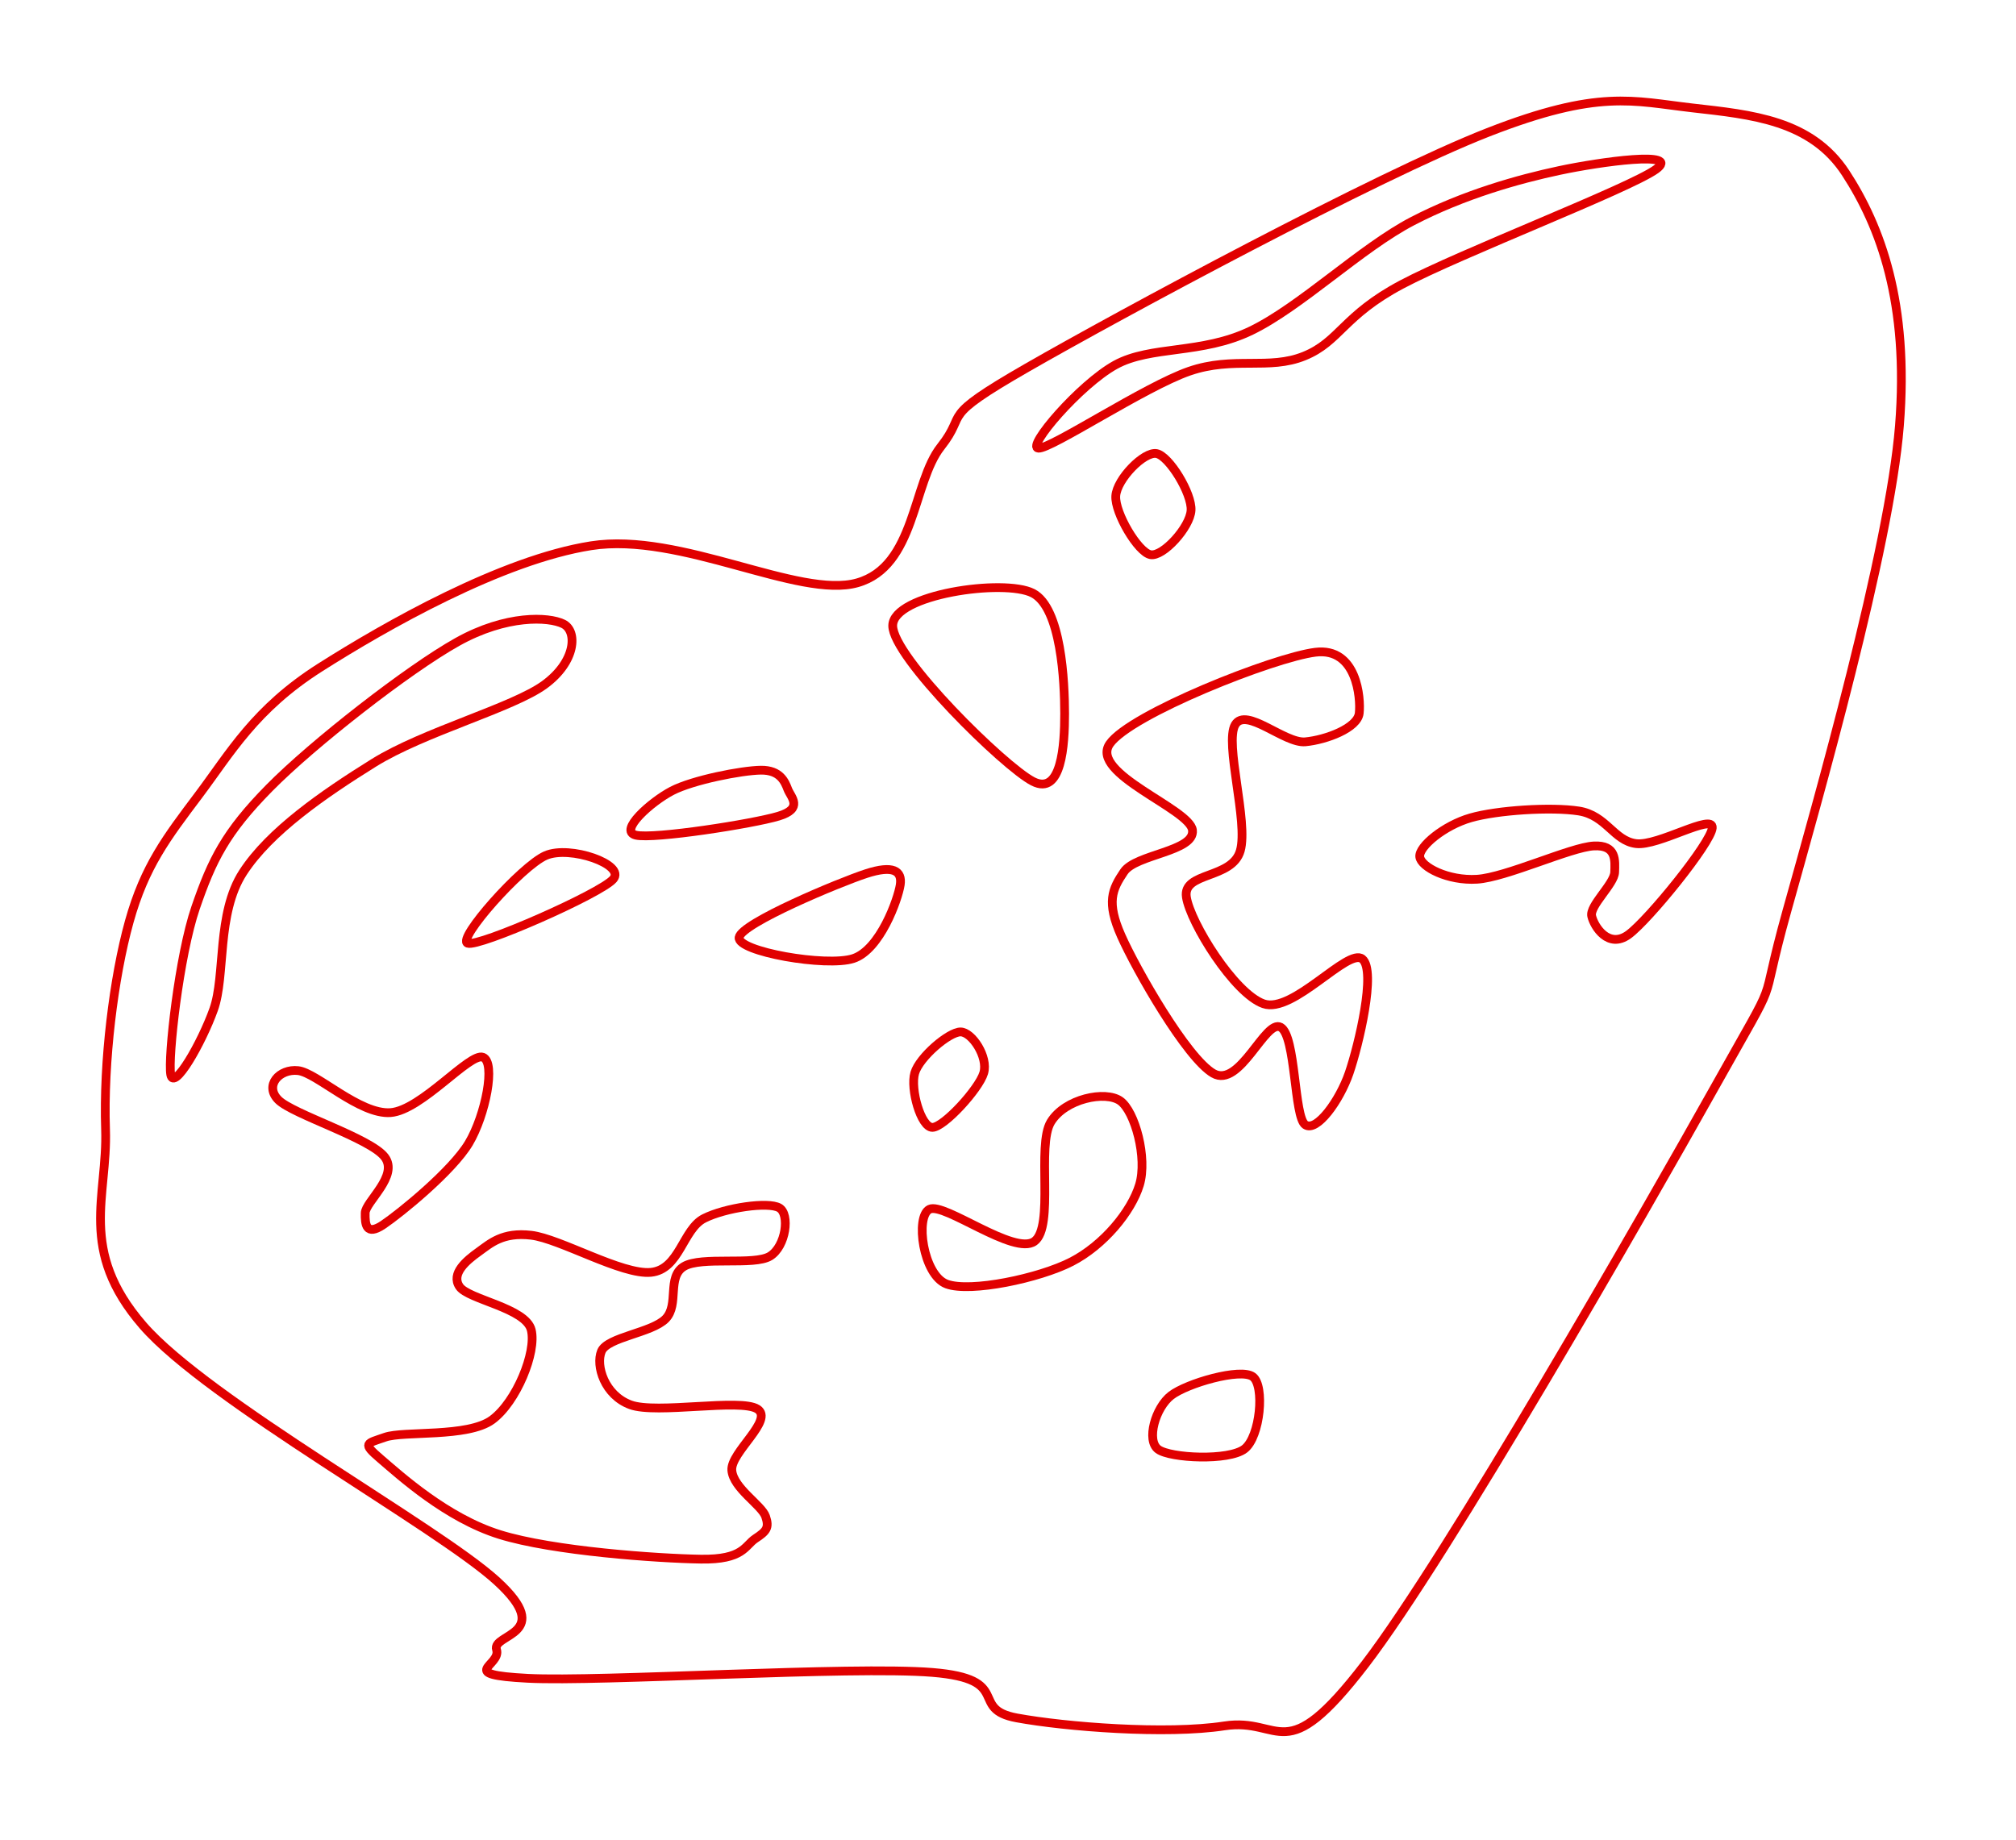
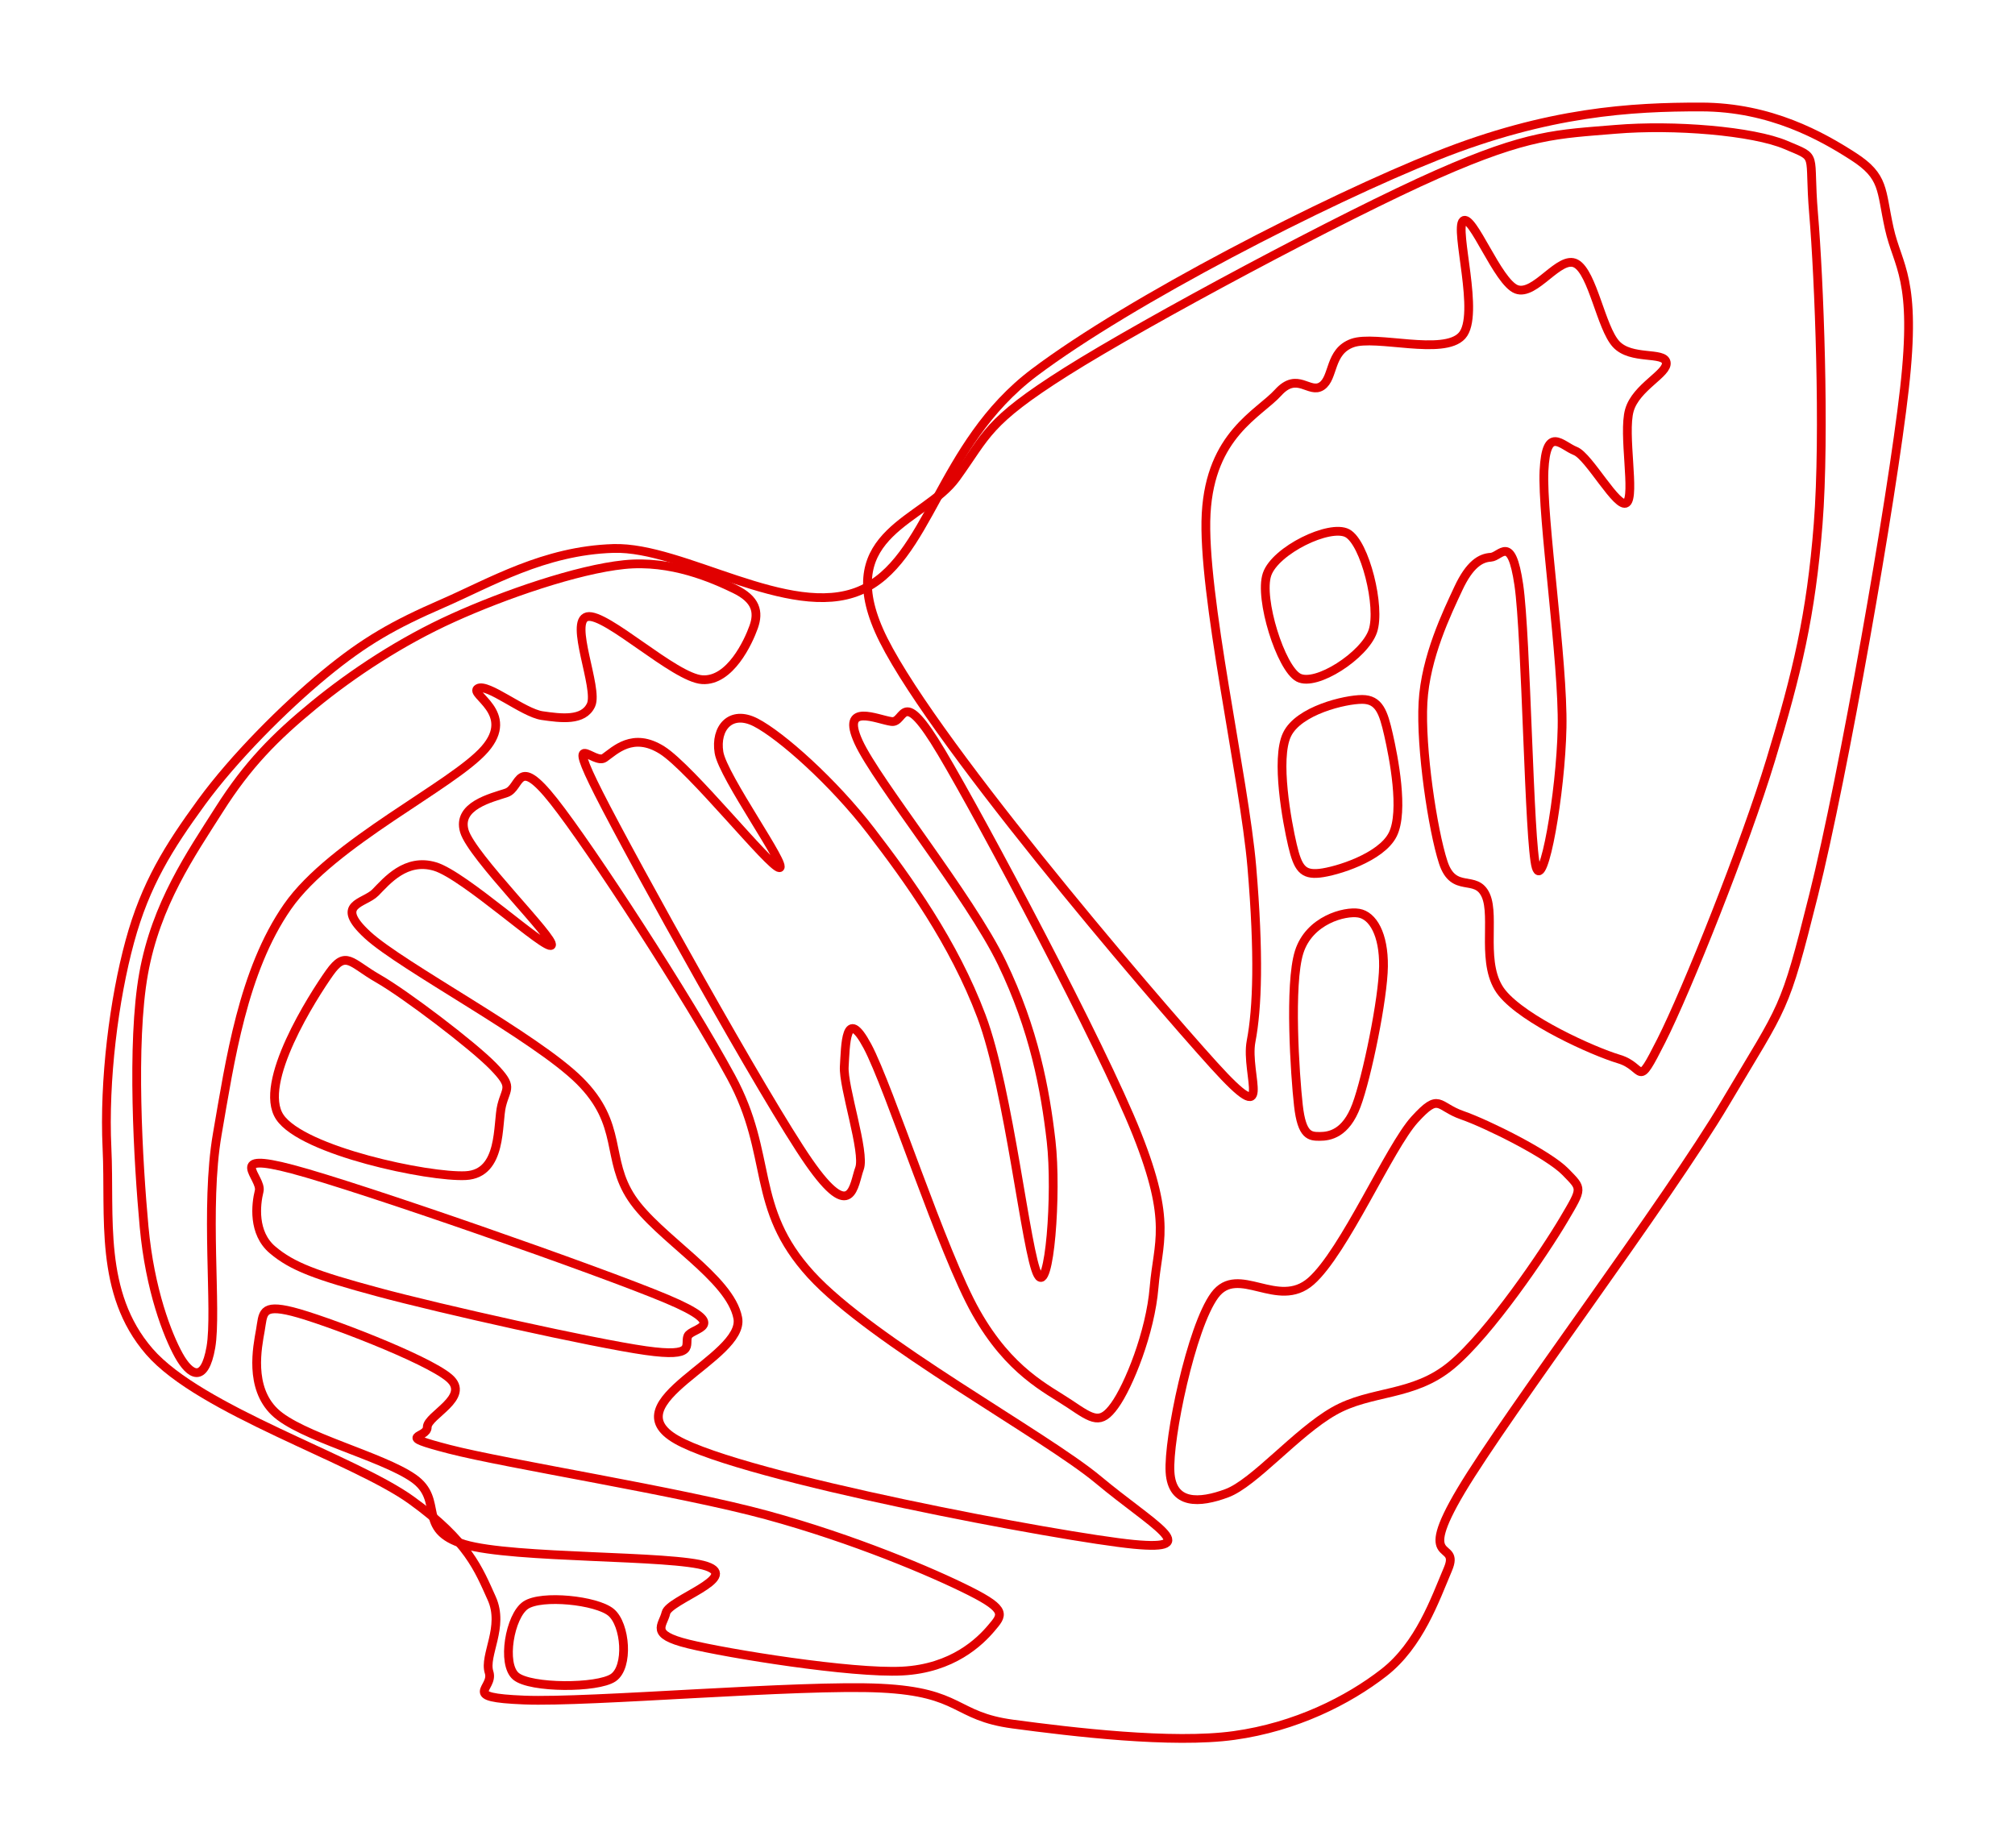
- <svg xmlns="http://www.w3.org/2000/svg" width="573" height="523" viewBox="0 0 573 523" version="1.1" id="svg1">
+ <svg xmlns="http://www.w3.org/2000/svg" width="565" height="518" viewBox="0 0 565 518" version="1.1" id="svg1">
  <g id="layer1">
-     <path style="fill:none;stroke:#e10000;stroke-width:2.49;stroke-dasharray:none;stroke-opacity:1" d="M 524.60,49.20 C 514.79,34.14 497.93,32.60 481.00,30.67 464.07,28.73 454.50,25.30 423.00,37.60 391.50,49.90 317.93,89.57 292.00,104.47 266.07,119.37 275.46,116.80 267.40,127.00 259.34,137.20 260.23,160.98 243.67,165.67 227.10,170.36 193.44,151.12 168.00,155.13 142.56,159.14 109.59,177.92 91.00,189.73 72.41,201.54 65.51,213.96 56.47,226.00 47.42,238.04 41.14,246.17 36.73,262.00 32.32,277.83 29.36,301.88 30.00,321.00 30.64,340.12 22.06,355.32 40.60,376.73 59.14,398.14 124.51,434.10 141.27,449.47 158.02,464.83 139.68,464.33 141.13,468.93 142.59,473.53 129.36,475.99 150.00,477.07 170.64,478.14 241.83,473.52 265.00,475.40 288.17,477.28 275.17,485.80 289.00,488.33 302.83,490.87 331.50,493.14 348.00,490.60 364.50,488.06 364.77,503.33 388.00,473.07 411.23,442.80 467.42,344.68 487.40,309.00 507.38,273.32 499.12,290.33 507.87,259.00 516.61,227.67 537.08,155.97 539.87,121.00 542.66,86.03 534.41,64.26 524.60,49.20 z" id="path1" />
-     <path style="fill:none;stroke:#e10000;stroke-width:2.49;stroke-dasharray:none;stroke-opacity:1" d="M 221.47,343.33 C 218.34,341.54 206.21,343.28 200.13,346.33 194.06,349.39 193.19,360.87 185.00,361.67 176.81,362.47 159.17,352.10 151.00,351.13 142.83,350.17 139.40,353.43 136.00,355.87 132.60,358.30 128.10,362.03 130.60,365.73 133.10,369.43 149.46,371.76 151.00,378.07 152.54,384.38 146.79,398.52 139.87,403.60 132.94,408.68 114.74,406.68 109.47,408.53 104.19,410.39 102.78,410.12 108.20,414.73 113.62,419.34 126.83,431.46 142.00,436.20 157.17,440.94 187.08,443.01 199.20,443.20 211.32,443.39 211.67,439.36 214.73,437.33 217.80,435.31 218.72,434.30 217.60,431.07 216.48,427.83 208.39,423.02 208.00,417.93 207.61,412.84 220.07,403.63 215.27,400.53 210.47,397.43 186.59,402.07 179.20,399.33 171.81,396.60 169.27,388.21 170.93,384.13 172.60,380.06 185.29,378.89 189.20,374.87 193.11,370.84 189.46,362.97 194.40,360.00 199.34,357.03 214.36,359.84 218.87,357.07 223.38,354.29 224.59,345.12 221.47,343.33 z" id="path2" />
-     <path style="fill:none;stroke:#e10000;stroke-width:2.49;stroke-dasharray:none;stroke-opacity:1" d="M 373.87,185.40 C 362.04,186.86 321.22,203.03 315.40,211.47 309.58,219.90 338.26,229.94 338.93,236.00 339.61,242.06 322.84,242.80 319.47,247.80 316.09,252.80 314.43,256.44 318.67,266.00 322.90,275.56 337.31,300.80 344.87,305.13 352.42,309.47 359.64,289.57 364.00,292.00 368.36,294.43 367.76,317.57 371.00,319.73 374.24,321.90 380.77,312.86 383.47,305.00 386.17,297.14 391.26,275.88 387.20,272.60 383.14,269.32 367.47,288.27 359.13,285.33 350.80,282.40 338.30,262.26 337.20,255.00 336.10,247.74 350.22,249.97 352.53,241.80 354.84,233.63 347.99,211.16 351.07,206.00 354.14,200.84 365.12,211.41 371.00,210.87 376.88,210.32 385.86,206.98 386.33,202.73 386.81,198.49 385.69,183.94 373.87,185.40 z" id="path3" />
-     <path style="fill:none;stroke:#e10000;stroke-width:2.49;stroke-dasharray:none;stroke-opacity:1" d="M 160.07,177.33 C 155.93,175.31 143.92,174.69 130.00,182.47 116.08,190.24 88.93,211.41 76.53,224.00 64.13,236.59 60.27,244.42 55.60,258.00 50.93,271.58 47.68,300.64 48.53,305.47 49.39,310.29 57.31,296.51 60.73,286.93 64.16,277.36 61.49,259.68 69.07,248.00 76.64,236.32 91.91,225.77 106.20,216.87 120.49,207.97 145.82,201.19 154.80,194.60 163.78,188.01 164.20,179.36 160.07,177.33 z" id="path4" />
-     <path style="fill:none;stroke:#e10000;stroke-width:2.49;stroke-dasharray:none;stroke-opacity:1" d="M 470.67,48.13 C 478.13,42.73 454.73,46.01 443.20,48.47 431.67,50.92 416.07,55.28 401.47,62.87 386.87,70.46 369.68,87.19 355.60,94.00 341.52,100.81 327.08,98.17 317.00,103.73 306.92,109.30 291.63,127.10 295.13,127.40 298.63,127.70 325.40,109.90 338.00,105.53 350.60,101.17 360.67,105.31 370.73,101.20 380.80,97.09 381.74,89.71 398.40,80.87 415.06,72.02 463.20,53.53 470.67,48.13 z" id="path5" />
-     <path style="fill:none;stroke:#e10000;stroke-width:2.49;stroke-dasharray:none;stroke-opacity:1" d="M 253.73,177.87 C 253.74,186.79 285.46,217.97 293.60,222.13 301.74,226.30 302.61,211.79 302.60,202.87 302.59,193.94 301.68,172.77 293.53,168.60 285.39,164.43 253.72,168.94 253.73,177.87 z" id="path6" />
-     <path style="fill:none;stroke:#e10000;stroke-width:2.49;stroke-dasharray:none;stroke-opacity:1" d="M 318.40,312.93 C 314.20,309.96 302.73,312.28 298.67,318.93 294.60,325.59 299.74,348.73 294.00,352.87 288.26,357.00 268.36,341.71 264.20,343.73 260.04,345.76 262.34,362.51 269.07,365.00 275.79,367.49 295.40,363.37 304.53,358.67 313.67,353.97 321.56,344.42 323.87,336.80 326.18,329.18 322.60,315.91 318.40,312.93 z" id="path7" />
-     <path style="fill:none;stroke:#e10000;stroke-width:2.49;stroke-dasharray:none;stroke-opacity:1" d="M 137.27,300.53 C 133.56,299.09 119.76,315.63 111.00,316.27 102.24,316.90 90.04,304.93 84.73,304.33 79.42,303.73 75.03,308.58 79.13,312.67 83.23,316.76 105.22,323.51 109.33,328.87 113.44,334.22 103.87,341.59 103.80,344.80 103.73,348.01 104.02,351.44 108.93,348.13 113.84,344.82 128.54,332.87 133.27,324.93 137.99,317.00 140.98,301.98 137.27,300.53 z" id="path8" />
-     <path style="fill:none;stroke:#e10000;stroke-width:2.49;stroke-dasharray:none;stroke-opacity:1" d="M 486.67,235.33 C 487.02,231.02 471.32,240.60 465.00,239.80 458.68,239.00 456.57,231.76 448.73,230.53 440.90,229.31 425.53,230.30 418.00,232.47 410.47,234.63 403.23,240.62 403.53,243.53 403.83,246.44 411.56,250.44 419.80,249.93 428.04,249.42 446.48,240.80 453.00,240.47 459.52,240.13 459.03,244.61 458.93,247.93 458.83,251.26 451.74,257.44 452.40,260.40 453.06,263.36 457.16,269.84 462.87,265.67 468.58,261.49 486.31,239.64 486.67,235.33 z" id="path9" />
-     <path style="fill:none;stroke:#e10000;stroke-width:2.49;stroke-dasharray:none;stroke-opacity:1" d="M 356.07,391.33 C 352.59,388.80 337.34,393.22 332.87,396.67 328.39,400.11 325.72,409.47 329.20,412.00 332.68,414.53 349.26,415.31 353.73,411.87 358.21,408.42 359.54,393.87 356.07,391.33 z" id="path10" />
-     <path style="fill:none;stroke:#e10000;stroke-width:2.49;stroke-dasharray:none;stroke-opacity:1" d="M 174.27,249.93 C 177.96,245.78 161.96,240.17 155.07,243.20 148.18,246.23 129.73,267.01 132.93,268.13 136.13,269.26 170.58,254.09 174.27,249.93 z" id="path11" />
-     <path style="fill:none;stroke:#e10000;stroke-width:2.49;stroke-dasharray:none;stroke-opacity:1" d="M 255.87,251.53 C 256.48,247.51 253.83,245.84 246.20,248.33 238.57,250.82 210.68,262.44 210.07,266.47 209.46,270.49 234.90,274.96 242.53,272.47 250.17,269.98 255.26,255.56 255.87,251.53 z" id="path12" />
-     <path style="fill:none;stroke:#e10000;stroke-width:2.49;stroke-dasharray:none;stroke-opacity:1" d="M 223.93,224.40 C 223.10,222.22 221.76,218.87 216.27,218.93 210.78,219.00 196.92,221.72 191.00,224.80 185.08,227.88 175.69,236.20 180.73,237.40 185.78,238.60 214.07,234.17 221.27,232.00 228.47,229.83 224.77,226.58 223.93,224.40 z" id="path13" />
-     <path style="fill:none;stroke:#e10000;stroke-width:2.49;stroke-dasharray:none;stroke-opacity:1" d="M 328.73,128.93 C 325.17,128.26 317.42,136.21 317.13,141.00 316.84,145.79 323.43,156.99 327.00,157.67 330.57,158.34 338.24,149.86 338.53,145.07 338.82,140.28 332.30,129.61 328.73,128.93 z" id="path14" />
-     <path style="fill:none;stroke:#e10000;stroke-width:2.49;stroke-dasharray:none;stroke-opacity:1" d="M 273.00,293.33 C 269.73,293.33 261.33,300.48 260.00,305.00 258.67,309.52 261.73,320.47 265.00,320.47 268.27,320.47 278.27,309.52 279.60,305.00 280.93,300.48 276.27,293.33 273.00,293.33 z" id="path15" />
+     <path style="fill:none;stroke:#e10000;stroke-width:2.46;stroke-dasharray:none;stroke-opacity:1" d="M 519.67,43.87 C 510.88,38.20 496.44,30.03 477.00,30.00 457.56,29.97 434.17,31.26 403.00,43.67 371.83,56.08 317.00,84.13 290.00,104.47 263.00,124.80 260.67,157.44 241.00,165.67 221.33,173.89 191.50,153.20 172.00,153.80 152.50,154.40 137.50,163.39 124.00,169.27 110.50,175.14 102.26,179.78 91.00,189.07 79.74,198.36 65.57,212.51 56.47,225.00 47.37,237.49 40.81,247.83 36.40,264.00 31.99,280.17 29.09,302.83 30.00,322.00 30.91,341.17 27.64,362.56 41.87,379.00 56.09,395.44 99.33,409.13 115.33,420.67 131.33,432.20 134.23,440.16 137.87,448.20 141.50,456.24 135.61,464.18 137.13,468.93 138.66,473.69 128.69,475.99 147.00,476.73 165.31,477.48 224.17,472.28 247.00,473.40 269.83,474.52 267.50,481.26 284.00,483.47 300.50,485.68 328.67,489.07 346.00,486.67 363.33,484.27 378.00,476.84 388.00,469.07 398.00,461.29 402.39,448.51 406.00,440.00 409.61,431.49 396.68,439.83 409.67,418.00 422.66,396.17 467.46,336.83 483.93,309.00 500.41,281.17 500.19,284.33 508.53,251.00 516.88,217.67 530.47,140.17 534.00,109.00 537.53,77.83 532.12,74.86 529.73,64.00 527.34,53.14 528.46,49.53 519.67,43.87 z" id="path1" />
+     <path style="fill:none;stroke:#e10000;stroke-width:2.46;stroke-dasharray:none;stroke-opacity:1" d="M 500.80,40.67 C 491.54,36.71 469.30,34.90 453.00,36.27 436.70,37.63 428.67,37.54 403.00,48.87 377.33,60.19 321.49,90.01 299.00,104.20 276.51,118.39 276.82,121.90 268.07,134.00 259.31,146.10 234.42,149.36 246.47,176.80 258.51,204.24 322.94,279.47 340.33,298.67 357.72,317.87 349.02,301.28 350.80,292.00 352.58,282.72 353.10,267.67 351.00,243.00 348.90,218.33 336.97,166.16 338.20,144.00 339.43,121.84 353.00,116.02 358.40,110.07 363.80,104.11 367.13,110.58 370.60,108.27 374.07,105.96 372.64,98.56 379.20,96.20 385.76,93.84 404.76,99.84 409.93,94.13 415.11,88.42 407.72,64.10 410.27,61.93 412.81,59.77 419.92,79.13 425.20,81.13 430.48,83.13 437.28,71.38 441.93,73.93 446.59,76.49 448.92,91.86 453.13,96.47 457.34,101.08 466.58,98.50 467.20,101.60 467.82,104.70 458.72,108.50 456.87,115.07 455.01,121.63 458.59,139.10 456.07,141.00 453.54,142.90 445.59,127.97 441.73,126.47 437.88,124.97 433.56,119.08 432.93,132.00 432.31,144.92 438.37,185.47 438.00,204.00 437.63,222.53 432.76,249.87 430.73,243.20 428.71,236.53 427.99,178.49 425.87,164.00 423.74,149.51 420.82,156.10 418.00,156.27 415.18,156.43 412.10,158.21 408.93,165.00 405.77,171.79 399.71,184.20 399.00,197.00 398.29,209.80 401.73,232.79 404.67,241.80 407.60,250.81 413.84,244.96 416.60,251.07 419.36,257.18 414.97,270.81 421.20,278.47 427.43,286.12 446.57,294.77 454.00,297.00 461.43,299.23 458.71,305.87 465.80,291.87 472.89,277.87 489.20,237.14 496.53,213.00 503.87,188.86 507.80,172.50 509.80,147.00 511.80,121.50 510.03,77.72 508.53,60.00 507.03,42.28 510.06,44.62 500.80,40.67 z" id="path2" />
+     <path style="fill:none;stroke:#e10000;stroke-width:2.46;stroke-dasharray:none;stroke-opacity:1" d="M 169.47,212.53 C 166.52,214.58 158.38,203.71 167.93,222.60 177.49,241.49 214.62,308.36 226.80,325.87 238.98,343.38 239.34,332.13 241.00,327.67 242.66,323.20 236.37,304.79 236.73,299.07 237.10,293.34 237.04,281.84 243.20,293.33 249.36,304.82 264.20,351.27 273.67,368.00 283.13,384.73 293.52,389.38 300.00,393.73 306.48,398.09 308.60,399.59 312.53,394.13 316.47,388.68 322.56,373.69 323.60,361.00 324.64,348.31 328.73,343.00 318.80,318.00 308.87,293.00 275.47,230.28 264.00,211.00 252.53,191.72 253.88,202.82 250.00,202.33 246.12,201.84 235.58,196.79 240.73,208.07 245.89,219.34 271.93,251.34 280.93,270.00 289.93,288.66 293.06,305.42 294.73,320.00 296.41,334.58 294.26,363.30 291.00,357.47 287.74,351.63 283.00,305.74 275.20,285.00 267.40,264.26 254.74,246.73 244.20,233.00 233.66,219.27 219.03,206.27 211.93,202.60 204.83,198.93 200.50,204.21 201.60,211.00 202.70,217.79 221.20,243.44 218.53,243.33 215.87,243.22 193.78,215.47 185.60,210.33 177.42,205.20 172.41,210.49 169.47,212.53 z" id="path3" />
+     <path style="fill:none;stroke:#e10000;stroke-width:2.46;stroke-dasharray:none;stroke-opacity:1" d="M 105.27,250.27 C 102.11,253.47 93.52,253.40 103.07,262.20 112.61,271.00 150.19,290.77 162.53,303.07 174.88,315.37 169.74,324.91 177.13,336.00 184.52,347.09 204.77,358.31 206.87,369.60 208.97,380.89 171.22,393.16 189.73,403.73 208.24,414.31 298.22,431.19 317.93,433.07 337.64,434.94 323.10,427.61 308.00,415.00 292.90,402.39 244.50,376.23 227.33,357.40 210.17,338.57 217.01,324.12 205.00,302.00 192.99,279.88 165.77,237.94 155.27,224.67 144.77,211.39 146.18,220.93 142.00,222.33 137.82,223.73 128.10,225.94 130.20,233.07 132.30,240.19 155.97,263.41 154.60,265.07 153.23,266.72 130.22,245.47 122.00,243.00 113.78,240.53 108.42,247.07 105.27,250.27 z" id="path4" />
+     <path style="fill:none;stroke:#e10000;stroke-width:2.46;stroke-dasharray:none;stroke-opacity:1" d="M 205.93,165.13 C 199.88,162.22 188.16,156.98 175.00,158.33 161.84,159.69 141.50,166.70 127.00,173.27 112.50,179.83 98.92,188.78 88.00,197.73 77.08,206.69 69.42,214.46 61.47,227.00 53.51,239.54 43.78,253.50 40.27,273.00 36.76,292.50 38.76,326.16 40.40,344.00 42.04,361.84 47.01,374.43 50.13,380.07 53.26,385.70 57.33,388.14 59.13,377.80 60.93,367.46 57.36,338.59 60.93,318.00 64.51,297.41 68.10,272.26 80.60,254.27 93.10,236.28 127.03,220.27 135.93,210.07 144.83,199.87 131.32,194.63 134.00,193.07 136.68,191.50 146.71,199.90 152.00,200.67 157.29,201.43 163.62,202.29 165.73,197.67 167.84,193.04 159.47,174.11 164.67,172.93 169.87,171.76 189.16,190.12 196.93,190.60 204.71,191.08 209.83,180.04 211.33,175.80 212.83,171.56 211.99,168.04 205.93,165.13 z" id="path5" />
+     <path style="fill:none;stroke:#e10000;stroke-width:2.46;stroke-dasharray:none;stroke-opacity:1" d="M 73.00,373.07 C 72.17,377.76 69.84,389.02 77.00,395.93 84.16,402.84 107.07,408.34 115.93,414.53 124.80,420.72 116.50,428.96 130.20,433.07 143.90,437.18 188.71,436.00 198.13,439.20 207.56,442.40 187.59,448.63 186.73,452.27 185.88,455.90 181.96,458.28 193.00,461.00 204.04,463.72 238.84,469.33 253.00,468.60 267.16,467.87 274.77,460.33 277.93,456.60 281.10,452.87 282.49,451.49 272.00,446.20 261.51,440.91 239.33,431.50 215.00,424.87 190.67,418.23 141.87,410.51 126.00,406.40 110.13,402.29 119.81,403.53 119.80,400.20 119.79,396.87 132.23,391.80 125.93,386.40 119.63,381.00 90.82,370.02 82.00,367.80 73.18,365.58 73.83,368.38 73.00,373.07 z" id="path6" />
+     <path style="fill:none;stroke:#e10000;stroke-width:2.46;stroke-dasharray:none;stroke-opacity:1" d="M 438.93,328.60 C 434.19,323.72 417.04,315.18 410.00,312.73 402.96,310.29 403.73,306.18 396.67,313.93 389.60,321.69 376.94,351.06 367.60,359.27 358.26,367.48 347.19,354.28 340.60,363.20 334.01,372.12 327.50,403.54 328.07,412.80 328.63,422.06 336.34,421.58 344.00,418.73 351.66,415.89 363.50,401.72 374.00,395.73 384.50,389.74 396.26,391.76 407.00,382.80 417.74,373.84 433.14,351.03 438.47,342.00 443.79,332.97 443.68,333.48 438.93,328.60 z" id="path7" />
+     <path style="fill:none;stroke:#e10000;stroke-width:2.46;stroke-dasharray:none;stroke-opacity:1" d="M 72.67,334.00 C 71.73,337.77 70.84,345.74 76.40,350.47 81.96,355.19 88.57,357.62 106.00,362.33 123.43,367.04 166.52,376.68 181.00,378.73 195.48,380.79 191.87,377.08 192.87,374.67 193.87,372.26 205.48,372.07 187.00,364.27 168.52,356.47 101.06,332.91 82.00,327.87 62.94,322.82 73.60,330.23 72.67,334.00 z" id="path8" />
+     <path style="fill:none;stroke:#e10000;stroke-width:2.46;stroke-dasharray:none;stroke-opacity:1" d="M 92.40,272.80 C 87.81,279.28 72.10,303.79 78.47,313.27 84.83,322.74 120.23,330.21 130.60,329.67 140.97,329.12 139.39,315.11 140.67,310.00 141.94,304.89 144.04,304.93 138.27,299.00 132.49,293.07 113.64,278.77 106.00,274.40 98.36,270.03 96.99,266.32 92.40,272.80 z" id="path9" />
+     <path style="fill:none;stroke:#e10000;stroke-width:2.46;stroke-dasharray:none;stroke-opacity:1" d="M 381.93,196.13 C 377.19,196.13 364.12,199.19 360.87,206.00 357.61,212.81 360.88,230.52 362.40,237.00 363.92,243.48 365.31,245.37 370.00,244.87 374.69,244.37 387.31,240.48 390.53,234.00 393.76,227.52 390.77,212.31 389.33,206.00 387.90,199.69 386.68,196.13 381.93,196.13 z" id="path10" />
+     <path style="fill:none;stroke:#e10000;stroke-width:2.46;stroke-dasharray:none;stroke-opacity:1" d="M 381.00,256.07 C 377.06,255.40 367.09,258.01 364.27,267.00 361.44,275.99 363.10,301.39 364.07,310.00 365.03,318.61 367.36,318.67 370.07,318.67 372.78,318.67 377.36,317.94 380.33,310.00 383.31,302.06 387.82,279.99 387.93,271.00 388.04,262.01 384.94,256.73 381.00,256.07 z" id="path11" />
+     <path style="fill:none;stroke:#e10000;stroke-width:2.46;stroke-dasharray:none;stroke-opacity:1" d="M 377.80,149.53 C 372.86,146.88 357.56,154.32 355.27,161.07 352.98,167.81 359.12,187.34 364.07,190.00 369.01,192.66 382.64,183.74 384.93,177.00 387.22,170.26 382.74,152.19 377.80,149.53 z" id="path12" />
+     <path style="fill:none;stroke:#e10000;stroke-width:2.46;stroke-dasharray:none;stroke-opacity:1" d="M 147.40,450.13 C 142.96,453.12 140.58,466.68 144.67,470.07 148.76,473.46 167.49,473.46 171.93,470.47 176.38,467.48 175.42,455.52 171.33,452.13 167.24,448.74 151.84,447.14 147.40,450.13 z" id="path13" />
  </g>
</svg>
